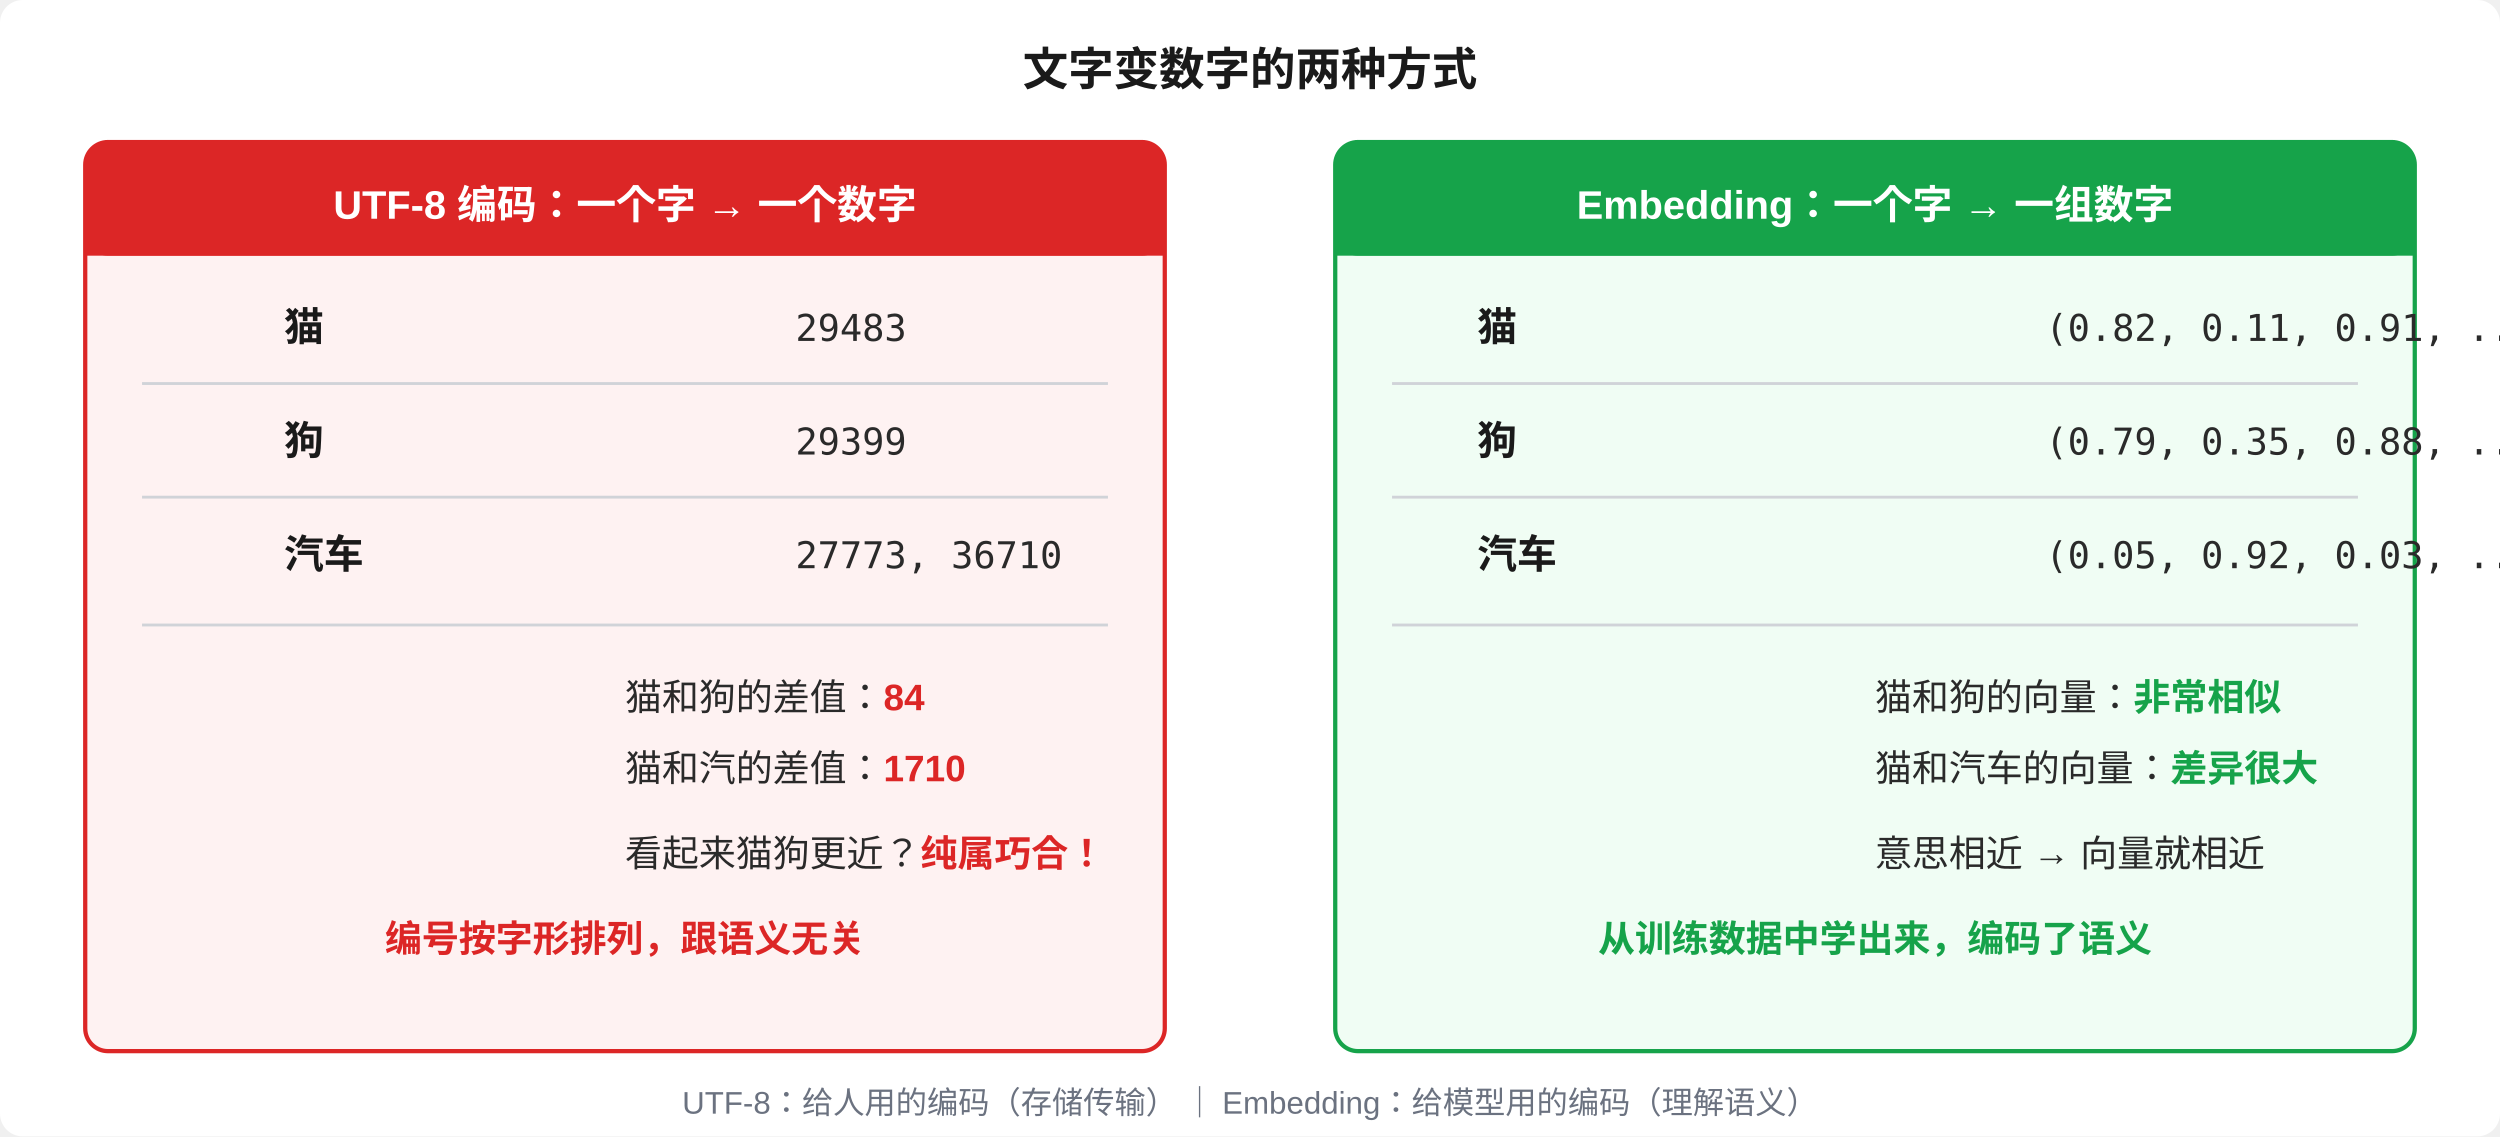
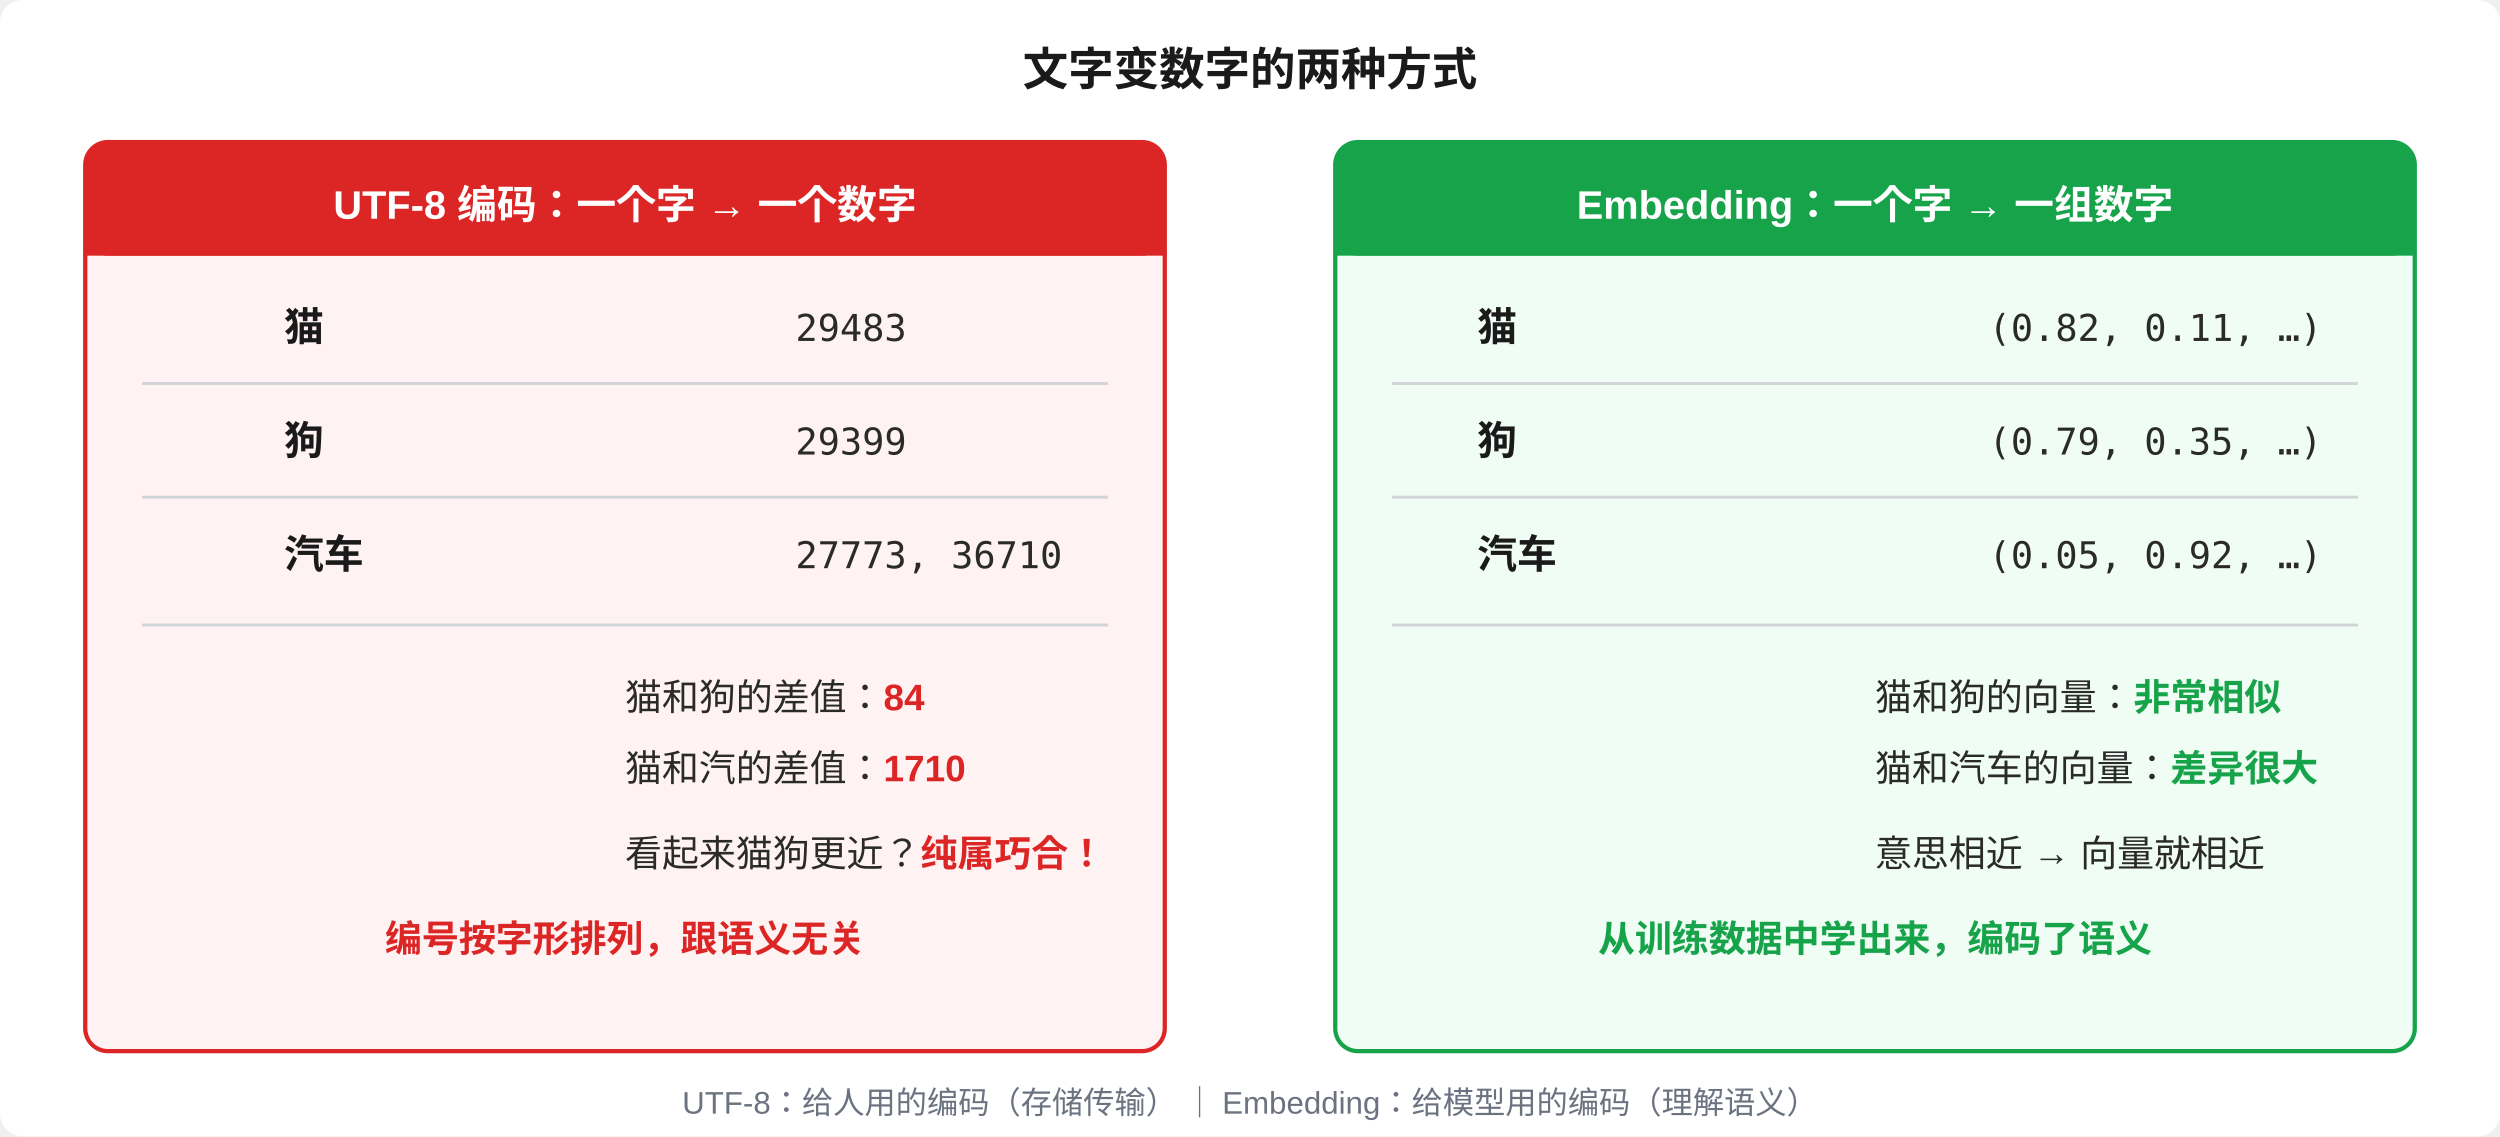
<svg xmlns="http://www.w3.org/2000/svg" viewBox="0 0 880 400" font-family="-apple-system, 'PingFang SC', 'Helvetica Neue', Arial, sans-serif" font-size="13" role="img" aria-labelledby="t1 d1">
  <rect width="100%" height="100%" fill="#ffffff" rx="8" />
  <style>
    .h { font-weight: 700; fill: #1a1a1a; text-anchor: middle; font-size: 16px; }
    .col-head { fill: #fff; font-weight: 600; font-size: 14px; text-anchor: middle; }
    .row-head { fill: #1a1a1a; font-weight: 600; font-size: 14px; }
    .cell { font-size: 13px; fill: #2a2a2a; }
    .cell-code { font-size: 13px; fill: #2a2a2a; font-family: 'SF Mono', 'Menlo', monospace; }
    .grid { stroke: #d0d3d8; stroke-width: 1; }
    .row-a { fill: #f6f7f9; }
    .row-b { fill: #ffffff; }
    .bad { fill: #dc2626; font-weight: 600; }
    .good { fill: #16a34a; font-weight: 600; }
    .note { fill: #6b7280; font-size: 11px; text-anchor: middle; }
  </style>
  <text x="440" y="30" class="h">文字变数字的两种方式</text>
  <rect x="30" y="50" width="380" height="320" rx="8" fill="#fef2f2" stroke="#dc2626" stroke-width="1.5" />
  <rect x="30" y="50" width="380" height="40" rx="8" fill="#dc2626" />
  <rect x="30" y="78" width="380" height="12" fill="#dc2626" />
  <text x="220" y="77" class="col-head">UTF-8 编码：一个字 → 一个数字</text>
  <text x="100" y="120" class="row-head">猫</text>
  <text x="280" y="120" class="cell-code">29483</text>
  <line x1="50" y1="135" x2="390" y2="135" class="grid" />
  <text x="100" y="160" class="row-head">狗</text>
  <text x="280" y="160" class="cell-code">29399</text>
  <line x1="50" y1="175" x2="390" y2="175" class="grid" />
  <text x="100" y="200" class="row-head">汽车</text>
  <text x="280" y="200" class="cell-code">27773, 36710</text>
  <line x1="50" y1="220" x2="390" y2="220" class="grid" />
  <text x="220" y="250" class="cell">猫和狗的差值：<tspan class="bad">84</tspan>
  </text>
  <text x="220" y="275" class="cell">猫和汽的差值：<tspan class="bad">1710</tspan>
  </text>
  <text x="220" y="305" class="cell">看起来猫狗更近？<tspan class="bad">纯属巧合！</tspan>
  </text>
  <text x="220" y="335" class="bad" font-size="13" text-anchor="middle">编号按字形排列，跟语义无关</text>
  <rect x="470" y="50" width="380" height="320" rx="8" fill="#f0fdf4" stroke="#16a34a" stroke-width="1.5" />
  <rect x="470" y="50" width="380" height="40" rx="8" fill="#16a34a" />
  <rect x="470" y="78" width="380" height="12" fill="#16a34a" />
  <text x="660" y="77" class="col-head">Embedding：一个字 → 一组数字</text>
  <text x="520" y="120" class="row-head">猫</text>
-   <text x="720" y="120" class="cell-code">(0.82, 0.11, 0.91, ...)</text>
+   <text x="700" y="120" class="cell-code" font-size="12">(0.82, 0.11, …)</text>
  <line x1="490" y1="135" x2="830" y2="135" class="grid" />
  <text x="520" y="160" class="row-head">狗</text>
-   <text x="720" y="160" class="cell-code">(0.79, 0.35, 0.88, ...)</text>
+   <text x="700" y="160" class="cell-code" font-size="12">(0.79, 0.35, …)</text>
  <line x1="490" y1="175" x2="830" y2="175" class="grid" />
  <text x="520" y="200" class="row-head">汽车</text>
-   <text x="720" y="200" class="cell-code">(0.05, 0.92, 0.03, ...)</text>
+   <text x="700" y="200" class="cell-code" font-size="12">(0.05, 0.92, …)</text>
  <line x1="490" y1="220" x2="830" y2="220" class="grid" />
  <text x="660" y="250" class="cell">猫和狗的向量：<tspan class="good">非常相似</tspan>
  </text>
  <text x="660" y="275" class="cell">猫和汽车的向量：<tspan class="good">差异很大</tspan>
  </text>
  <text x="660" y="305" class="cell">意思相近 → 向量就相近</text>
  <text x="660" y="335" class="good" font-size="13" text-anchor="middle">从训练数据中学出来，编码了语义</text>
  <text x="440" y="392" class="note">UTF-8：给人用的编码（存储传输） ｜ Embedding：给模型用的编码（理解语义）</text>
</svg>
